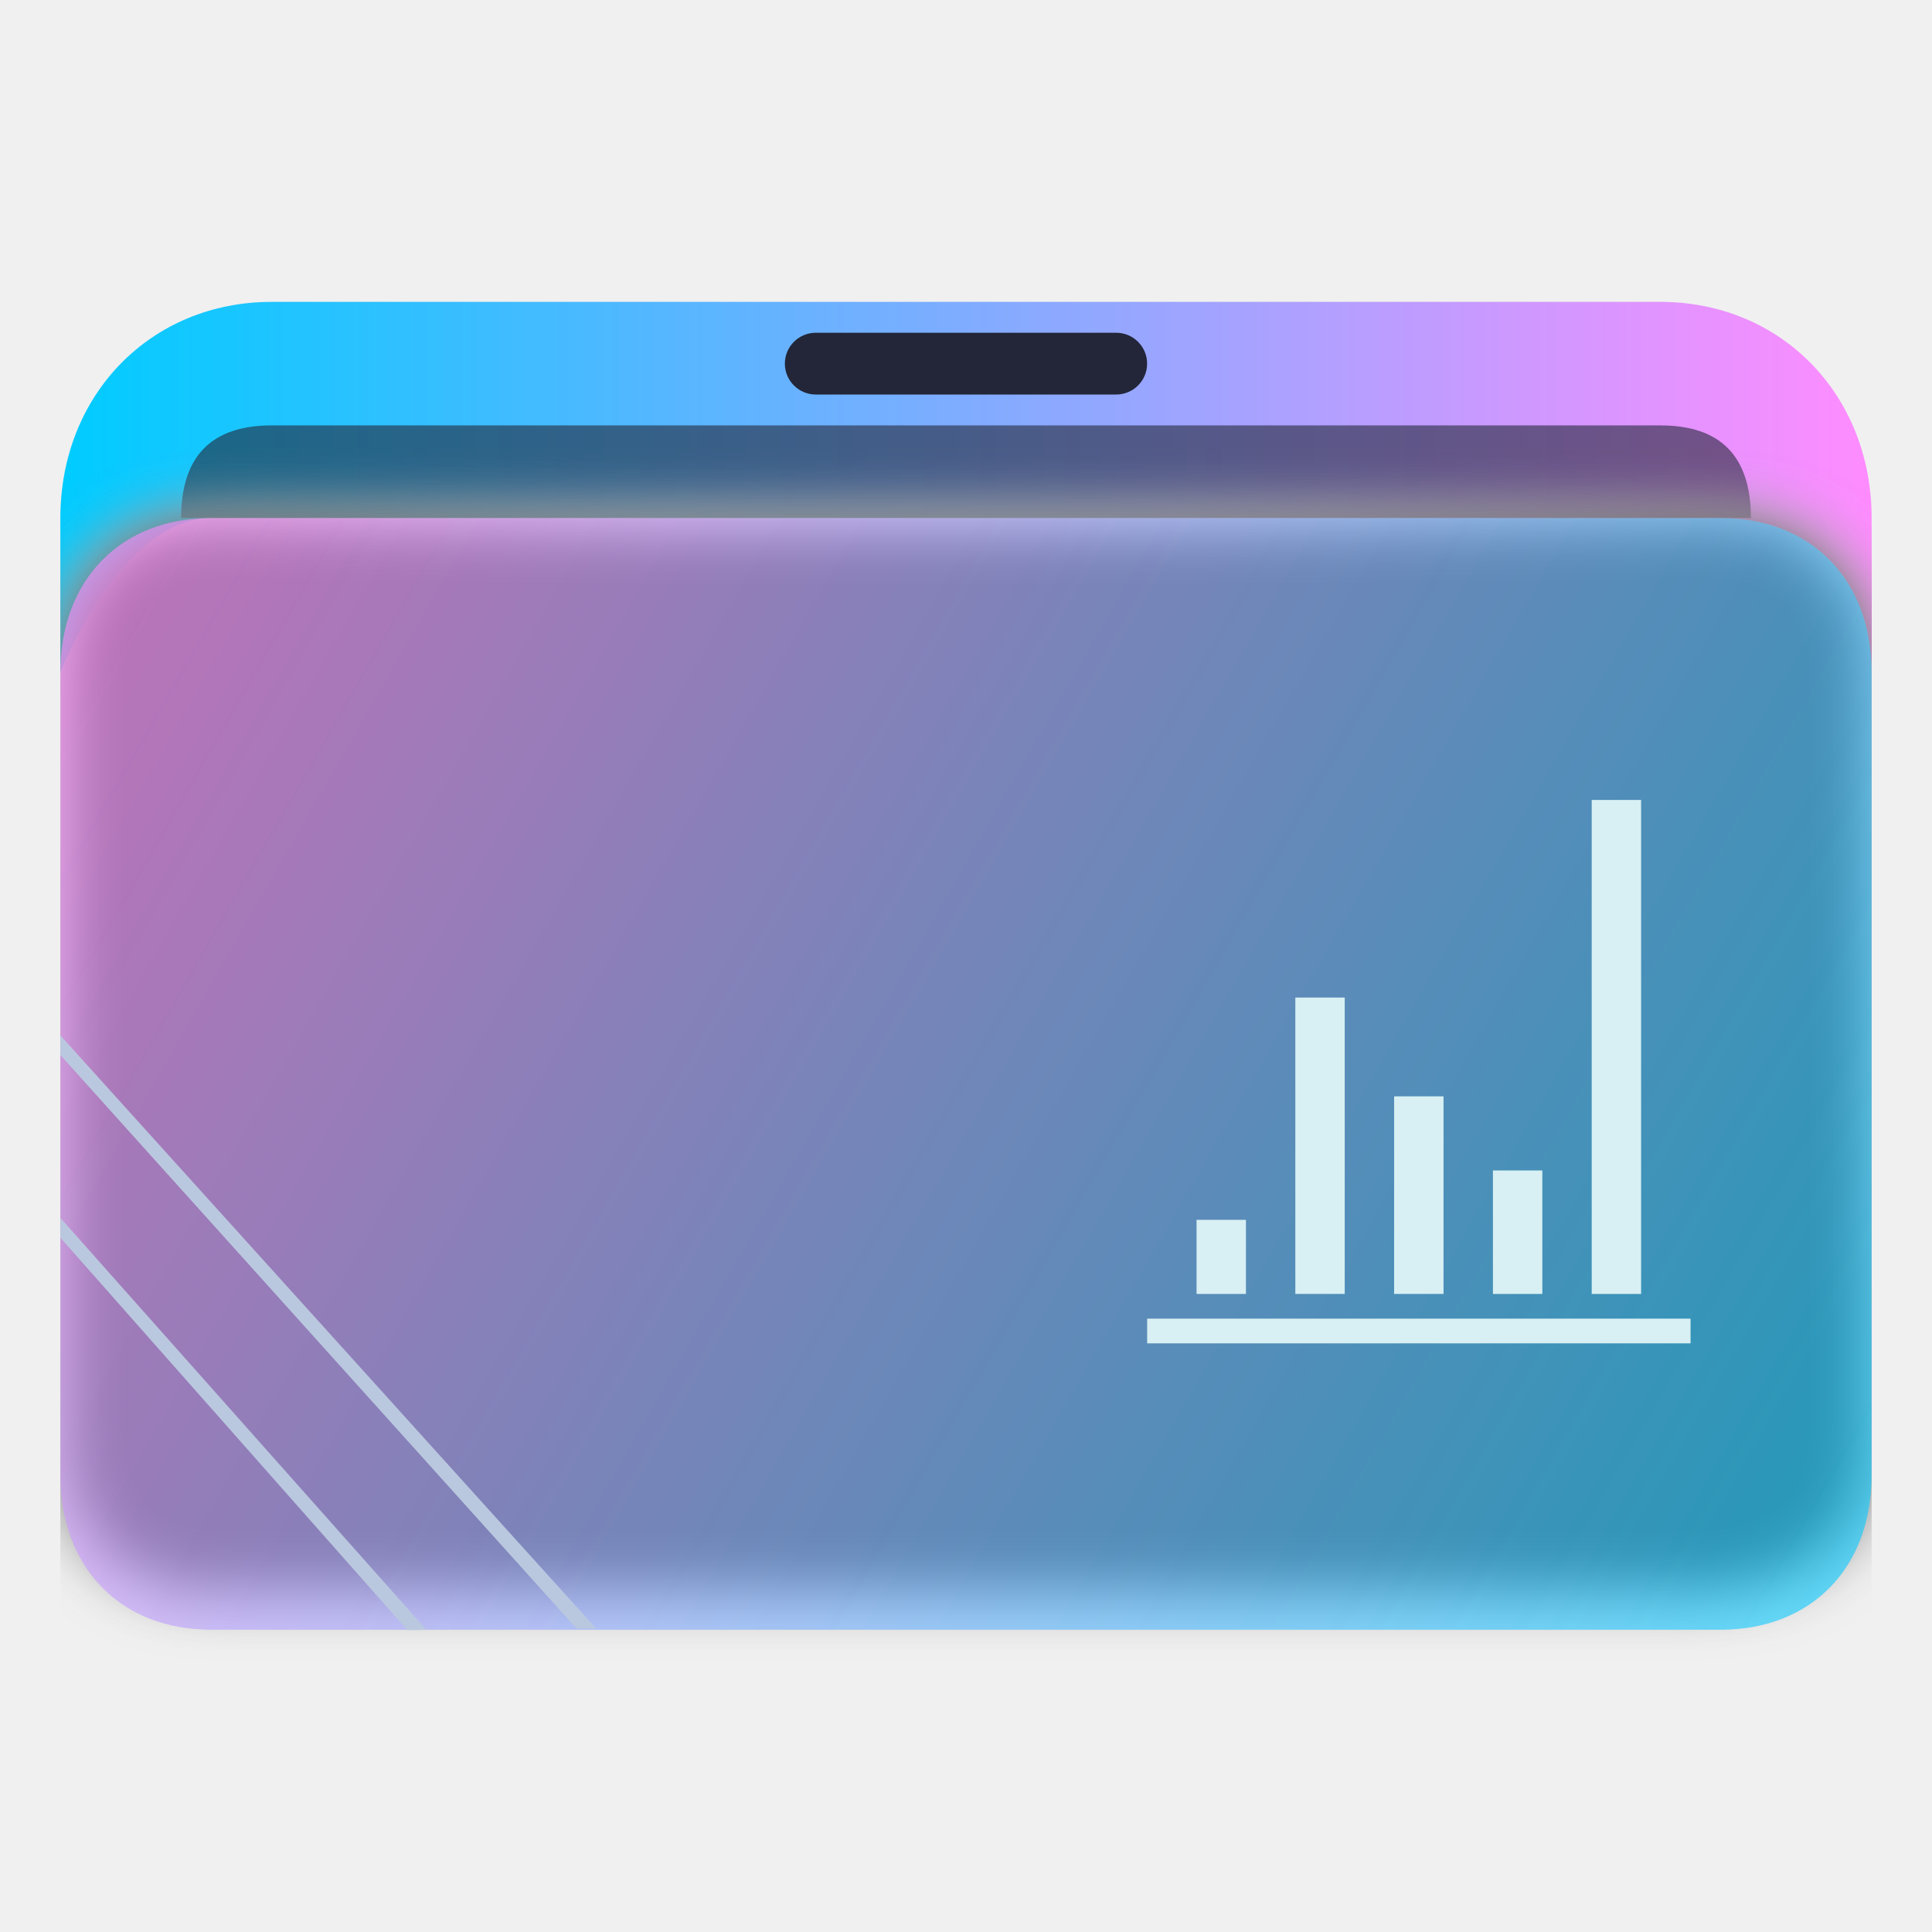
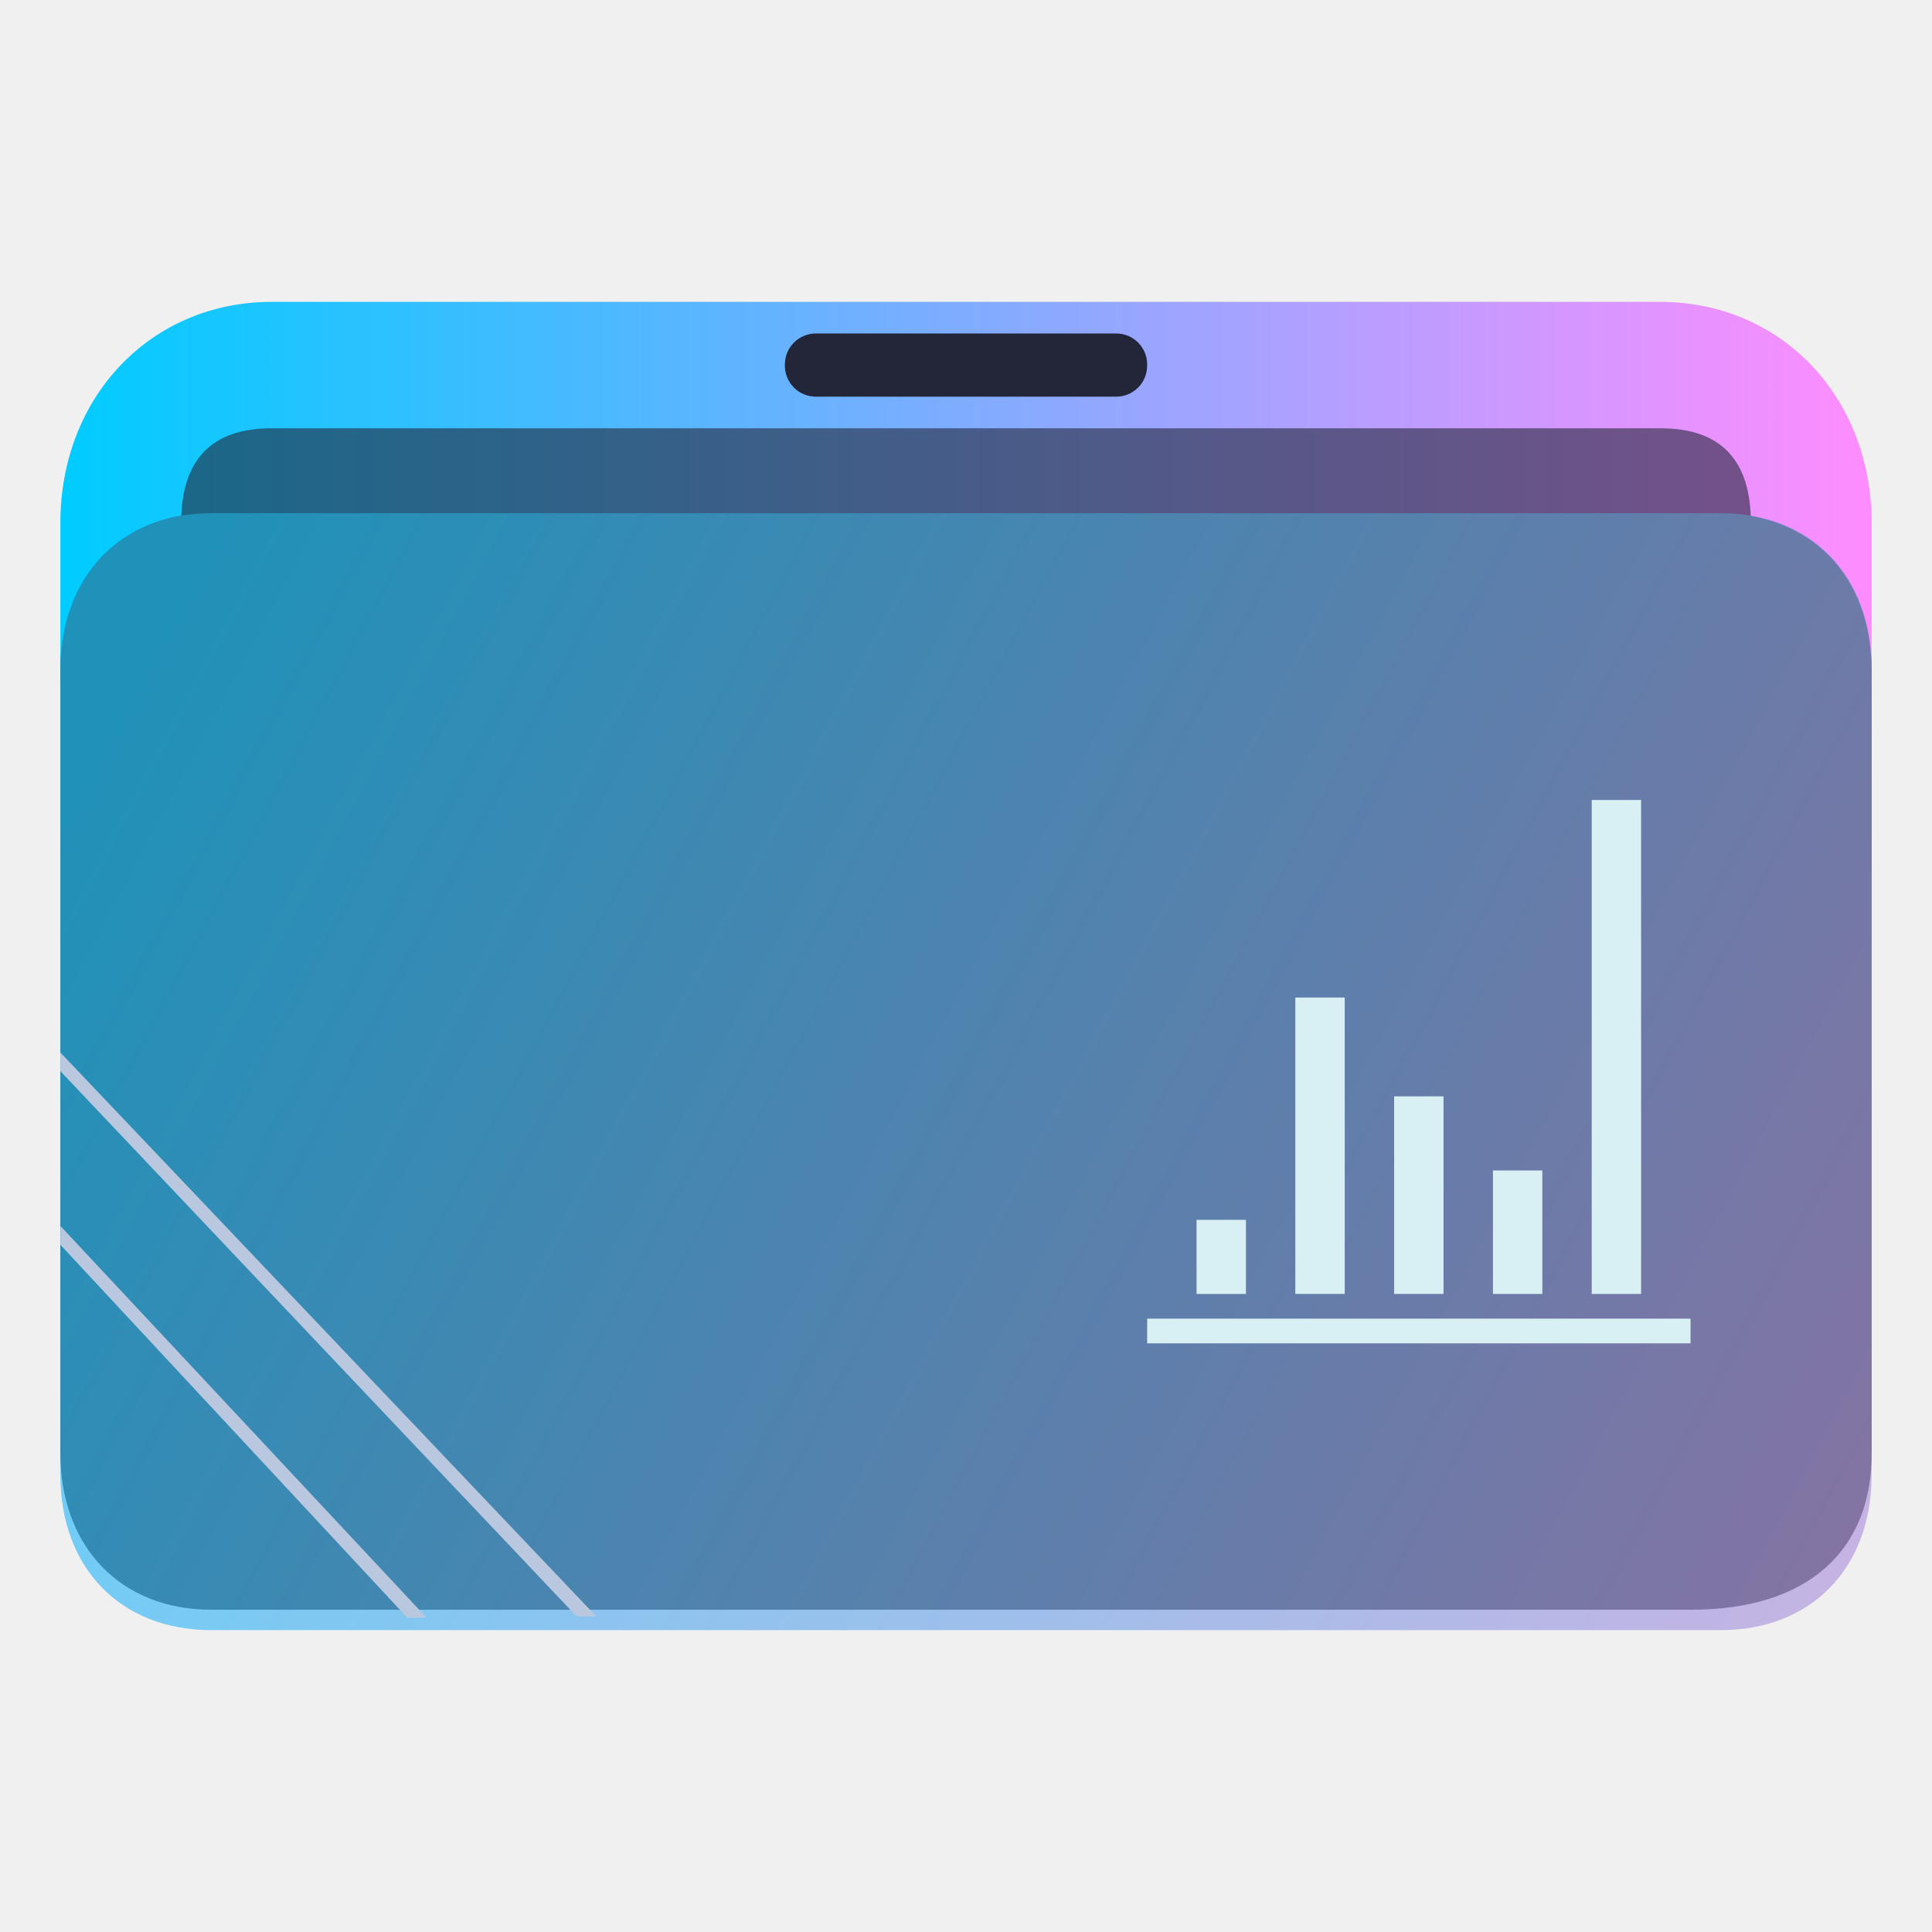
<svg xmlns="http://www.w3.org/2000/svg" xmlns:xlink="http://www.w3.org/1999/xlink" width="64" version="1.1" height="64" id="svg17">
  <defs id="defs5455">
    <linearGradient id="linearGradient8843">
      <stop style="stop-color:#00ccff;stop-opacity:1" offset="0" id="stop8839" />
      <stop style="stop-color:#ff8cff;stop-opacity:1;" offset="1" id="stop8841" />
    </linearGradient>
-     <linearGradient xlink:href="#linearGradient8843" id="linearGradient1419" x1="0.529" y1="5.027" x2="16.404" y2="5.027" gradientUnits="userSpaceOnUse" gradientTransform="matrix(3.779602,0,0,3.866275,384.5714,480.4999)" />
    <clipPath clipPathUnits="userSpaceOnUse" id="clipPath79425-9-5-3">
      <rect style="opacity:0.5;fill:#000000;fill-opacity:1;stroke:none;stroke-width:0.856;stroke-dasharray:none;stroke-opacity:1;paint-order:stroke fill markers" id="rect79427-1-9-6" width="26.418" height="29.038" x="-16.228" y="-6.485" />
    </clipPath>
-     <filter style="color-interpolation-filters:sRGB" id="filter77953-2-4-7" x="-0.041" y="-0.067" width="1.081" height="1.135">
-       <feGaussianBlur stdDeviation="0.446" id="feGaussianBlur77955-7-9-5" />
-     </filter>
    <clipPath clipPathUnits="userSpaceOnUse" id="clipPath79425-9-5-5">
      <rect style="opacity:0.5;fill:#000000;fill-opacity:1;stroke:none;stroke-width:0.856;stroke-dasharray:none;stroke-opacity:1;paint-order:stroke fill markers" id="rect79427-1-9-62" width="26.418" height="29.038" x="-16.228" y="-6.485" />
    </clipPath>
-     <filter style="color-interpolation-filters:sRGB" id="filter77953-2-4-9" x="-0.041" y="-0.065" width="1.081" height="1.13">
-       <feGaussianBlur stdDeviation="0.446" id="feGaussianBlur77955-7-9-1" />
-     </filter>
-     <linearGradient xlink:href="#linearGradient8843" id="linearGradient1662" gradientUnits="userSpaceOnUse" gradientTransform="matrix(3.775718,0,0,3.90327,384.5766,479.8936)" x1="16.419" y1="14.831" x2="1.323" y2="5.862" />
+     <linearGradient xlink:href="#linearGradient8843" id="linearGradient1419-3" x1="0.529" y1="5.027" x2="16.404" y2="5.027" gradientUnits="userSpaceOnUse" gradientTransform="matrix(3.779602,0,0,3.866274,384.5714,480.4998)" />
+     <clipPath clipPathUnits="userSpaceOnUse" id="clipPath79425-9-5-5-6">
+       <rect style="opacity:0.5;fill:#000000;fill-opacity:1;stroke:none;stroke-width:0.856;stroke-dasharray:none;stroke-opacity:1;paint-order:stroke fill markers" id="rect79427-1-9-62-7" width="26.418" height="29.038" x="-16.228" y="-6.485" />
+     </clipPath>
+     <linearGradient xlink:href="#linearGradient2303" id="linearGradient1662-5" gradientUnits="userSpaceOnUse" gradientTransform="matrix(3.775718,0,0,3.90327,384.5766,479.8931)" x1="16.128" y1="14.518" x2="1.391" y2="6.411" />
+     <linearGradient id="linearGradient2303">
+       <stop style="stop-color:#a78bda;stop-opacity:1;" offset="0" id="stop2299" />
+       <stop style="stop-color:#00bdff;stop-opacity:1;" offset="1" id="stop2301" />
+     </linearGradient>
  </defs>
  <g id="layer1" transform="translate(-384.5714,-483.798)">
-     <path id="path32082-9" style="fill:url(#linearGradient1419);fill-opacity:1.0;stroke:none;stroke-width:5.117;stroke-linecap:round;stroke-linejoin:round;stroke-opacity:0.03" d="m 393.571,493.798 c -4,0 -7,3.069 -7,7.161 v 5.115 c 0,0 2,-5.115 5,-5.115 h 8 12 6 24 c 3,0 5,2.046 5,5.115 v 0 0 -5.115 c 0,-4.092 -3,-7.161 -7,-7.161 h -24.071 -5.929 -9 z" />
-     <rect x="410.571" y="494.821" width="12" height="2.046" ry="1.025" stroke-width="3.419" style="fill:#222638;fill-opacity:1;paint-order:stroke markers fill" id="rect12-5-9-3-9" />
-     <path d="m 418.305,497.89 h -3.467 -4.333 -16.933 c -2,0 -3,1.023 -3,3.069 v 0 0 h 52 v 0 0 c 0,-2.046 -1,-3.069 -3,-3.069 z" style="fill:#222638;fill-opacity:1;stroke-width:2.339;paint-order:markers stroke fill" id="path8-7-2-9-6-1-7-5" opacity="0.6" />
-     <path style="display:inline;fill:#ffffff;fill-opacity:1;stroke:none;stroke-width:2.778;stroke-linecap:round;stroke-linejoin:round;stroke-opacity:0.03;filter:url(#filter77953-2-4-7)" d="m -14.026,3.079 h 6.166 4.845 3.083 7.928 c 1.321,0 2.202,0.944 2.202,2.359 l -0.008,11.196 c 0.008,1.415 -1.497,2.225 -2.634,2.232 L -14.026,18.993 c -1.321,0.008 -2.202,-0.944 -2.202,-2.359 l 1e-6,-11.323 c -1e-6,-1.288 0.882,-2.216 2.202,-2.232 z" id="path1611-1-8-0-7-3" clip-path="url(#clipPath79425-9-5-3)" transform="matrix(2.270514,0,0,2.168187,423.4168,494.2818)" />
-     <path style="display:inline;fill:#4f4f4f;fill-opacity:1;stroke:none;stroke-width:2.778;stroke-linecap:round;stroke-linejoin:round;stroke-opacity:0.03;filter:url(#filter77953-2-4-9)" d="m -14.026,2.501 6.167,0.121 H -3.015 0.068 L 7.988,2.501 C 9.31,2.516 10.19,3.444 10.19,4.874 l -2.06e-4,11.76 c 0.008,1.415 -0.873,2.359 -2.634,2.359 H -14.026 c -1.321,0 -2.202,-0.944 -2.202,-2.359 V 4.874 c 0,-1.424 0.881,-2.373 2.201,-2.373 z" id="path1611-1-8-0-7-2" clip-path="url(#clipPath79425-9-5-5)" transform="matrix(2.271201,0,0,2.155042,423.428,495.5685)" />
-     <path d="m 418.571,500.959 h -4 -5 -18 c -3,0 -5,2.046 -5,5.115 v 26.596 c 0,3.069 2,5.115 5,5.115 h 50 c 3,0 5,-2.046 5,-5.115 v -26.596 c 0,-3.069 -2,-5.115 -5,-5.115 z" style="fill:url(#linearGradient1662);fill-opacity:1;stroke-width:3.838;paint-order:markers stroke fill" id="path8-7-2-9-6-1-9" opacity="0.6" />
-     <path d="m 386.571,518.748 17.1,19 h -10e-6 0.65 l -17.75,-19.65 v 0 0 z" id="path2653-4" style="fill:#bac8df;fill-opacity:1;stroke-width:0.481" />
-     <path d="m 386.571,524.798 11.485,12.989 -1e-5,0.011 0.65,-0.006 v 0.006 l -12.13,-13.65 v 0 0 z" id="path2653-4-3" style="fill:#bac8df;fill-opacity:1;stroke-width:0.33" />
-     <path style="color:#232629;fill:#d8f0f3;fill-opacity:1;stroke:none;stroke-width:0.818" d="m 437.299,510.298 v 16.364 h 1.636 V 510.298 Z m -9.818,6.545 v 9.818 h 1.636 v -9.818 z m 3.273,3.273 v 6.545 h 1.636 v -6.545 z m 3.273,2.455 v 4.091 h 1.636 v -4.091 z m -9.818,1.636 v 2.455 h 1.636 v -2.455 z m -1.636,3.273 v 0.818 h 18 v -0.818 z" class="ColorScheme-Text" id="path4126-6-2" />
+     <path id="path32082-9-2" style="fill:url(#linearGradient1419-3);fill-opacity:1;stroke:none;stroke-width:5.117;stroke-linecap:round;stroke-linejoin:round;stroke-opacity:0.03" d="m 393.571,493.798 c -4,0 -7,3.14 -7,7.327 v 5.234 c 0,0 2,-5.234 5,-5.234 h 8 12 6 24 c 3,0 5,2.093 5,5.234 v 0 0 -5.234 c 0,-4.187 -3,-7.327 -7,-7.327 h -24.071 -5.929 -9 z" />
+     <rect x="410.572" y="494.845" width="12" height="2.093" ry="1.025" stroke-width="3.419" style="fill:#222638;fill-opacity:1;paint-order:stroke markers fill" id="rect12-5-9-3-9-9" rx="1.025" />
+     <path d="m 418.305,497.985 h -3.467 -4.333 -16.933 c -2,0 -3,1.047 -3,3.14 v 0 0 h 52 v 0 0 c 0,-2.093 -1,-3.14 -3,-3.14 z" style="fill:#222638;fill-opacity:1;stroke-width:2.339;paint-order:markers stroke fill" id="path8-7-2-9-6-1-7-5-1" opacity="0.6" />
+     <path style="display:inline;fill:#4f4f4f;fill-opacity:1;stroke:none;stroke-width:2.748;stroke-linecap:round;stroke-linejoin:round;stroke-opacity:0.03" d="m -14.026,2.501 6.167,4.13e-5 H -3.015 0.068 L 7.988,2.501 C 9.31,2.516 10.19,3.444 10.19,4.874 l -2.06e-4,11.76 c 0.008,1.415 -0.873,2.359 -2.634,2.359 H -14.026 c -1.321,0 -2.202,-0.944 -2.202,-2.359 V 4.874 c 0,-1.424 0.881,-2.373 2.201,-2.373 z" id="path1611-1-8-0-7-2-3" clip-path="url(#clipPath79425-9-5-5-6)" transform="matrix(2.271201,0,0,2.202582,423.428,495.2891)" />
+     <path d="m 418.571,500.798 h -4 -5 -18 c -3,0 -5,2.056 -5,5.139 v 26.722 c 0,3.083 2,5.139 5,5.139 h 50 c 3,0 5,-2.056 5,-5.139 v -26.722 c 0,-3.083 -2,-5.139 -5,-5.139 z" style="fill:url(#linearGradient1662-5);fill-opacity:1;stroke-width:3.838;paint-order:markers stroke fill" id="path8-7-2-9-6-1-9-2" opacity="0.6" />
+     <path d="m 386.571,519.281 17.1,18.06 h -10e-6 0.65 l -17.75,-18.678 v 0 0 z" id="path2653-4-7" style="fill:#bac8df;fill-opacity:1;stroke-width:0.481" />
+     <path d="m 386.571,525.032 11.485,12.347 -1e-5,0.01 0.65,-0.006 v 0.006 l -12.13,-12.975 v 0 0 z" id="path2653-4-3-0" style="fill:#bac8df;fill-opacity:1;stroke-width:0.33" />
+     <path style="color:#232629;fill:#d8f0f3;fill-opacity:1;stroke:none;stroke-width:0.818" d="m 437.299,510.298 v 16.364 h 1.636 V 510.298 Z m -9.818,6.545 v 9.818 h 1.636 v -9.818 z m 3.273,3.273 v 6.545 h 1.636 v -6.545 z m 3.273,2.455 v 4.091 h 1.636 v -4.091 z m -9.818,1.636 v 2.455 h 1.636 v -2.455 z m -1.636,3.273 v 0.818 h 18 v -0.818 z" class="ColorScheme-Text" id="path4126-6-2-7" />
  </g>
</svg>
